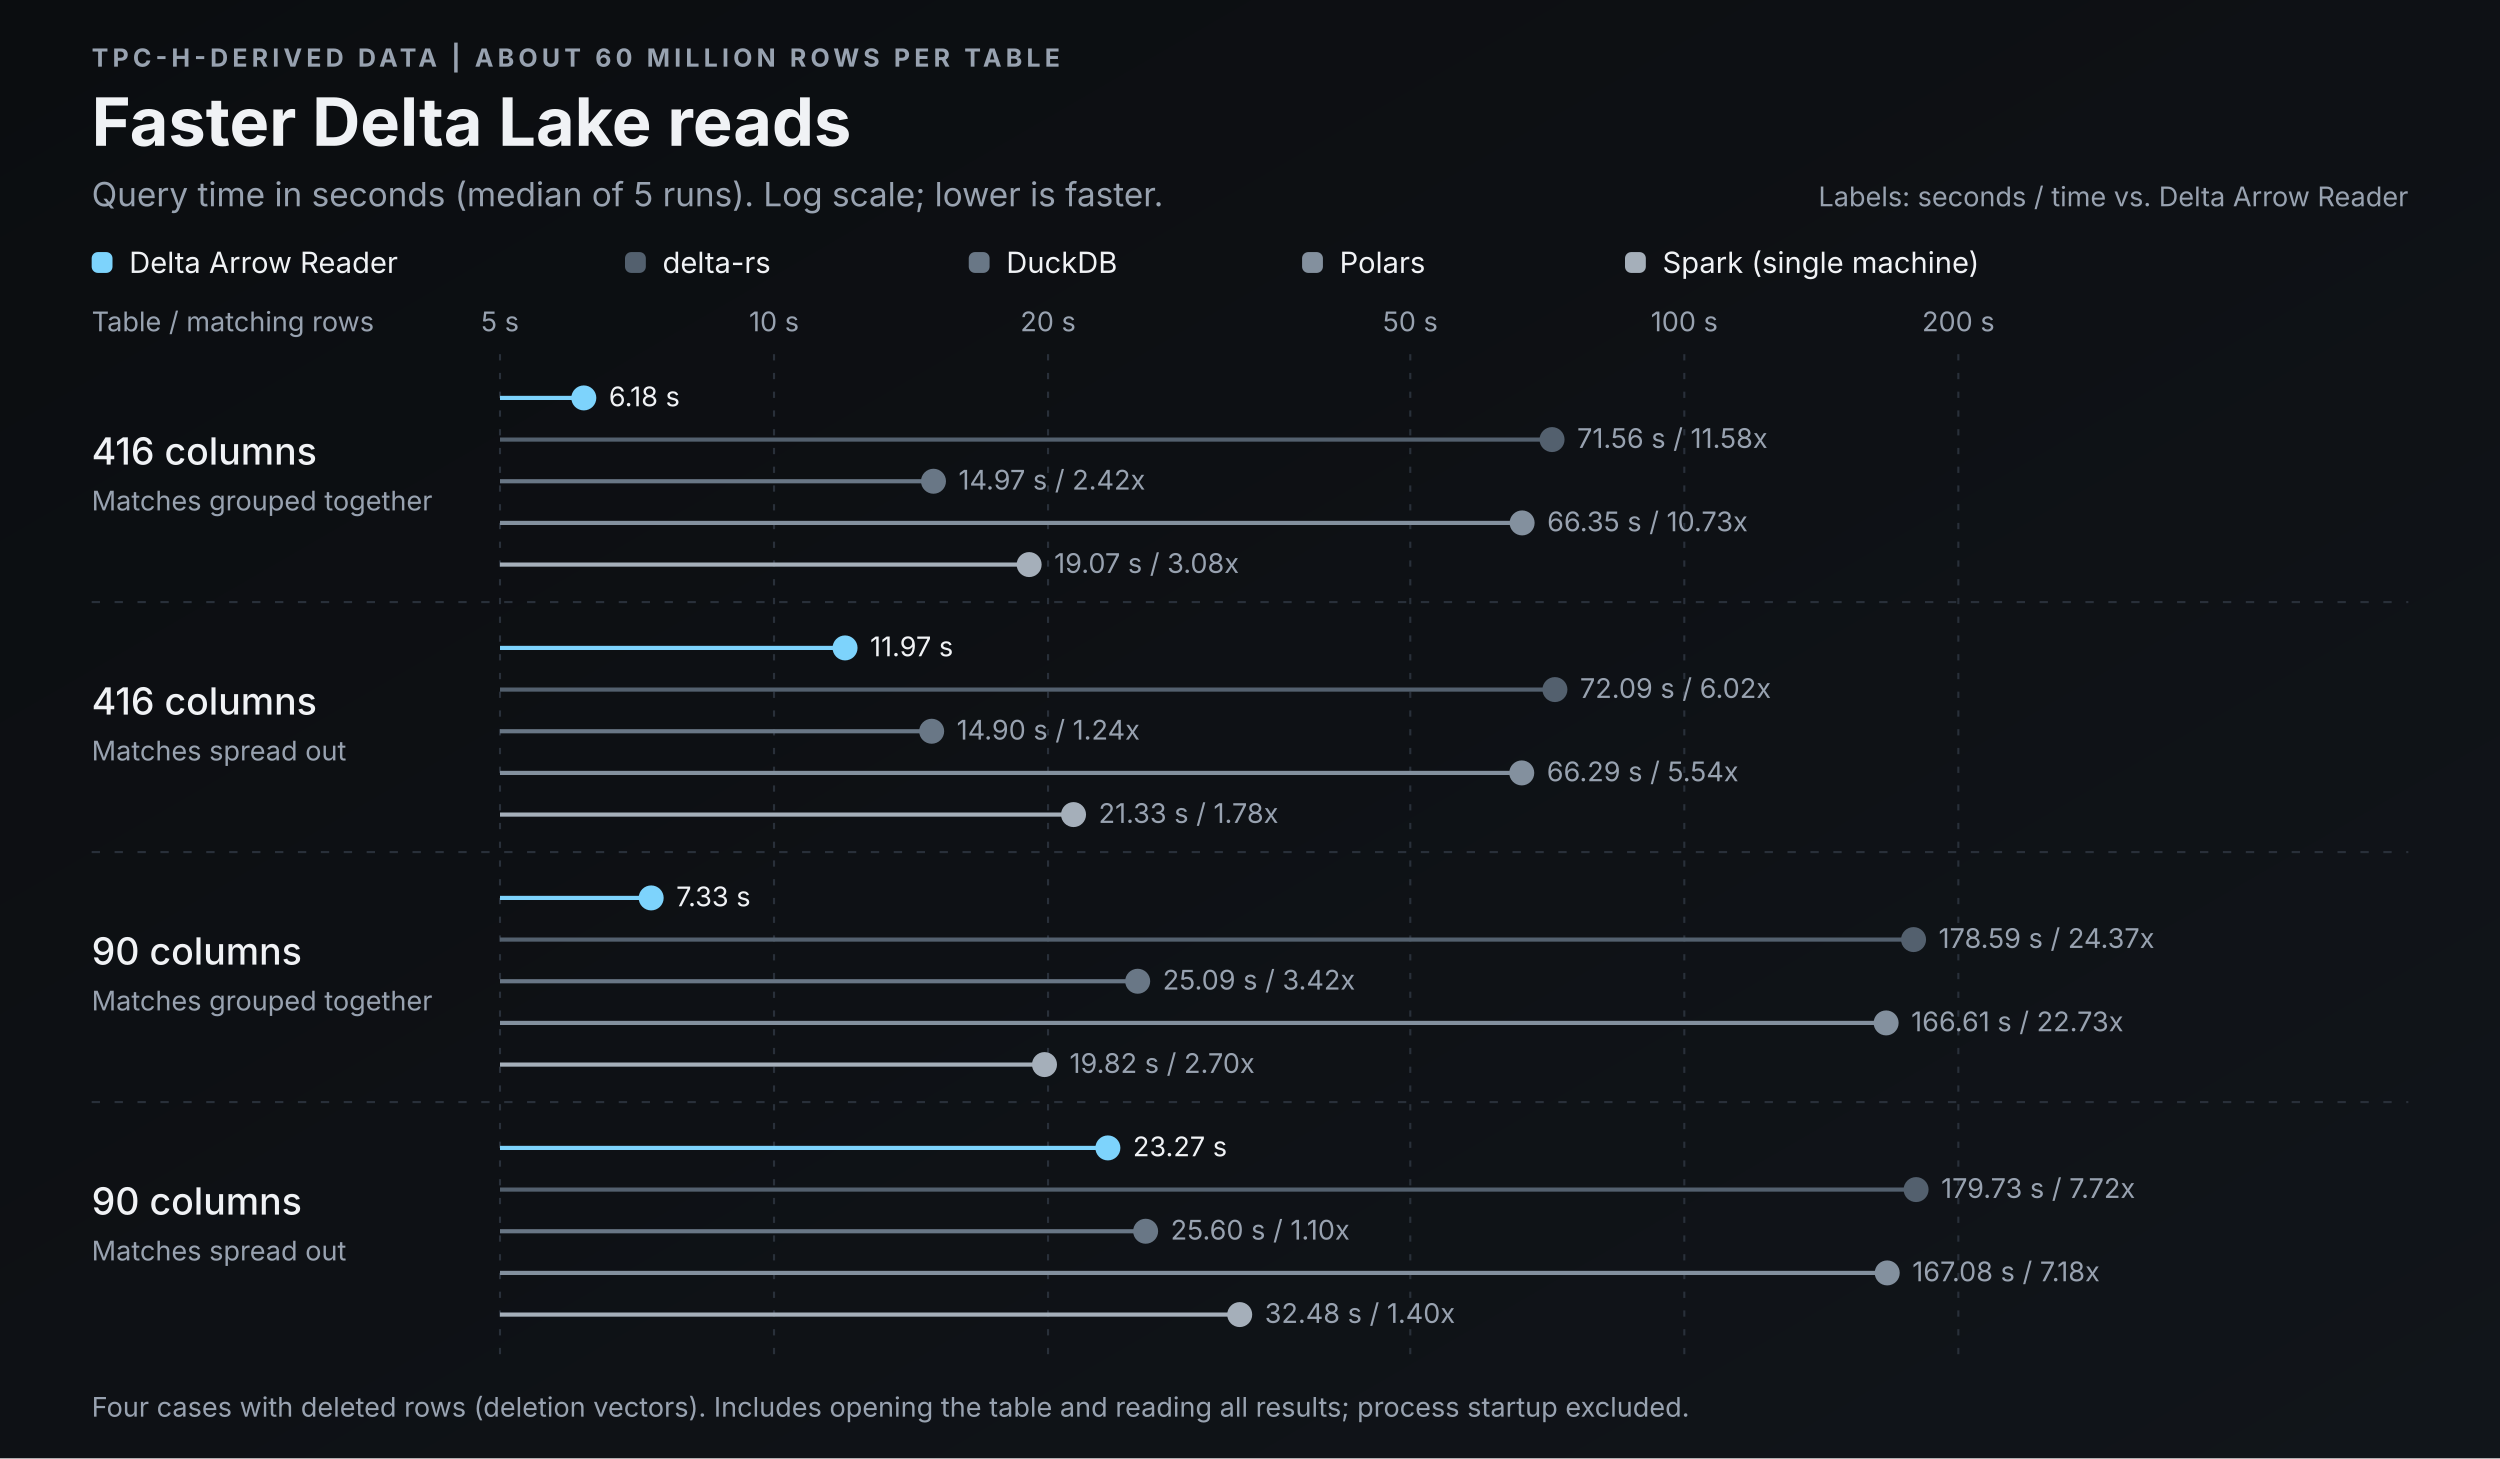
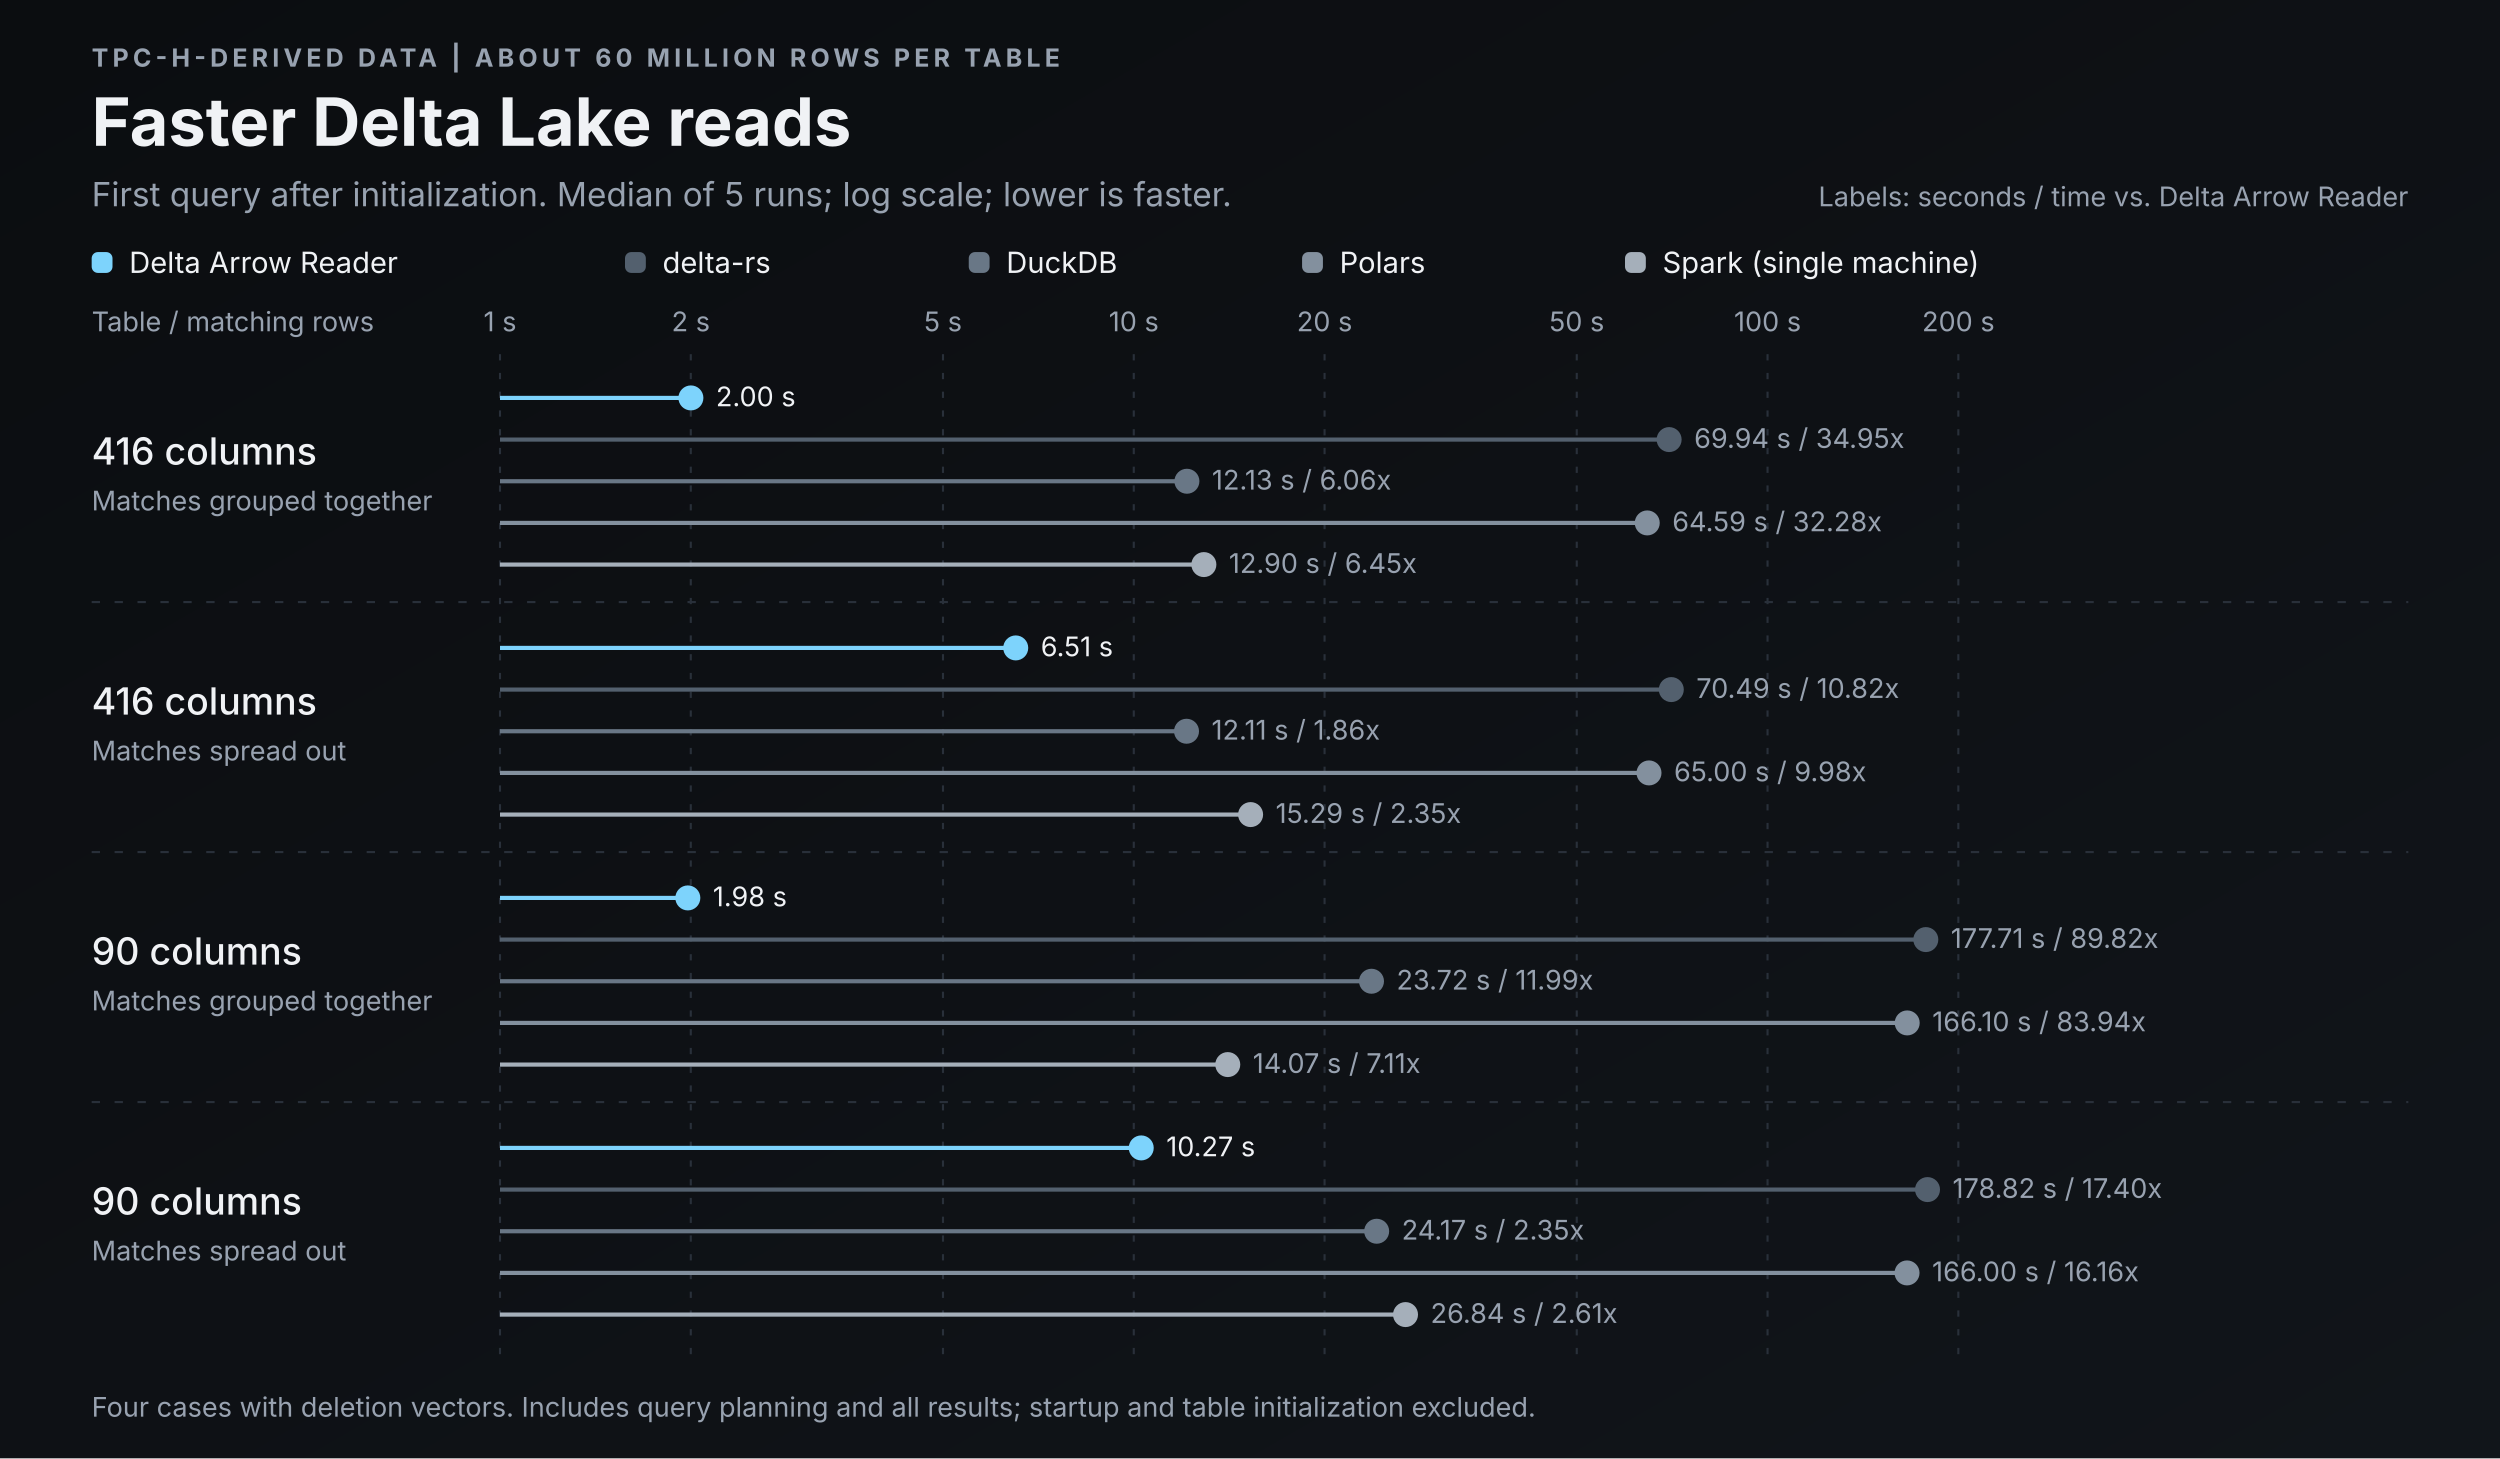
<svg xmlns="http://www.w3.org/2000/svg" width="1200" height="700" viewBox="0 0 1200 700" role="img" aria-labelledby="title description">
  <style>text{font-family:Inter,ui-sans-serif,-apple-system,BlinkMacSystemFont,"Segoe UI",sans-serif;font-variant-numeric:tabular-nums}</style>
  <defs>
    <linearGradient id="page" x1="0" y1="0" x2="1" y2="1">
      <stop offset="0" stop-color="#0b0d10" />
      <stop offset="1" stop-color="#11151a" />
    </linearGradient>
  </defs>
  <rect width="1200" height="700" fill="url(#page)" />
  <text x="44" y="32" fill="#98a2b0" font-size="12" font-weight="700" letter-spacing="2">TPC-H-DERIVED DATA | ABOUT 60 MILLION ROWS PER TABLE</text>
  <text x="44" y="70" fill="#f0f2f5" font-size="32" font-weight="700">Faster Delta Lake reads</text>
-   <text x="44" y="99" fill="#98a2b0" font-size="16">Query time in seconds (median of 5 runs). Log scale; lower is faster.</text>
+   <text x="44" y="99" fill="#98a2b0" font-size="16">First query after initialization. Median of 5 runs; log scale; lower is faster.</text>
  <text x="1156" y="99" text-anchor="end" fill="#98a2b0" font-size="13">Labels: seconds / time vs. Delta Arrow Reader</text>
  <rect x="44" y="121" width="10" height="10" rx="3" fill="#7dd3fc" />
  <text x="62" y="131" fill="#f0f2f5" font-size="14">Delta Arrow Reader</text>
  <rect x="300" y="121" width="10" height="10" rx="3" fill="#53606e" />
  <text x="318" y="131" fill="#f0f2f5" font-size="14">delta-rs</text>
  <rect x="465" y="121" width="10" height="10" rx="3" fill="#697786" />
  <text x="483" y="131" fill="#f0f2f5" font-size="14">DuckDB</text>
  <rect x="625" y="121" width="10" height="10" rx="3" fill="#83909e" />
  <text x="643" y="131" fill="#f0f2f5" font-size="14">Polars</text>
  <rect x="780" y="121" width="10" height="10" rx="3" fill="#a5afba" />
  <text x="798" y="131" fill="#f0f2f5" font-size="14">Spark (single machine)</text>
  <text x="44" y="159" fill="#98a2b0" font-size="13">Table / matching rows</text>
  <line x1="240.0" y1="170" x2="240.0" y2="650" stroke="#29303a" stroke-dasharray="3 6" />
-   <text x="240.0" y="159" text-anchor="middle" fill="#98a2b0" font-size="13">5 s</text>
-   <line x1="371.531" y1="170" x2="371.531" y2="650" stroke="#29303a" stroke-dasharray="3 6" />
-   <text x="371.531" y="159" text-anchor="middle" fill="#98a2b0" font-size="13">10 s</text>
-   <line x1="503.063" y1="170" x2="503.063" y2="650" stroke="#29303a" stroke-dasharray="3 6" />
-   <text x="503.063" y="159" text-anchor="middle" fill="#98a2b0" font-size="13">20 s</text>
-   <line x1="676.937" y1="170" x2="676.937" y2="650" stroke="#29303a" stroke-dasharray="3 6" />
-   <text x="676.937" y="159" text-anchor="middle" fill="#98a2b0" font-size="13">50 s</text>
-   <line x1="808.469" y1="170" x2="808.469" y2="650" stroke="#29303a" stroke-dasharray="3 6" />
-   <text x="808.469" y="159" text-anchor="middle" fill="#98a2b0" font-size="13">100 s</text>
+   <text x="240.0" y="159" text-anchor="middle" fill="#98a2b0" font-size="13">1 s</text>
+   <line x1="331.577" y1="170" x2="331.577" y2="650" stroke="#29303a" stroke-dasharray="3 6" />
+   <text x="331.577" y="159" text-anchor="middle" fill="#98a2b0" font-size="13">2 s</text>
+   <line x1="452.635" y1="170" x2="452.635" y2="650" stroke="#29303a" stroke-dasharray="3 6" />
+   <text x="452.635" y="159" text-anchor="middle" fill="#98a2b0" font-size="13">5 s</text>
+   <line x1="544.212" y1="170" x2="544.212" y2="650" stroke="#29303a" stroke-dasharray="3 6" />
+   <text x="544.212" y="159" text-anchor="middle" fill="#98a2b0" font-size="13">10 s</text>
+   <line x1="635.788" y1="170" x2="635.788" y2="650" stroke="#29303a" stroke-dasharray="3 6" />
+   <text x="635.788" y="159" text-anchor="middle" fill="#98a2b0" font-size="13">20 s</text>
+   <line x1="756.846" y1="170" x2="756.846" y2="650" stroke="#29303a" stroke-dasharray="3 6" />
+   <text x="756.846" y="159" text-anchor="middle" fill="#98a2b0" font-size="13">50 s</text>
+   <line x1="848.423" y1="170" x2="848.423" y2="650" stroke="#29303a" stroke-dasharray="3 6" />
+   <text x="848.423" y="159" text-anchor="middle" fill="#98a2b0" font-size="13">100 s</text>
  <line x1="940.0" y1="170" x2="940.0" y2="650" stroke="#29303a" stroke-dasharray="3 6" />
  <text x="940.0" y="159" text-anchor="middle" fill="#98a2b0" font-size="13">200 s</text>
  <text x="44" y="223" fill="#f0f2f5" font-size="18" font-weight="500">416 columns</text>
  <text x="44" y="245" fill="#98a2b0" font-size="13">Matches grouped together</text>
-   <line x1="240" y1="191" x2="280.23" y2="191" stroke="#7dd3fc" stroke-width="2" />
-   <circle cx="280.23" cy="191" r="6" fill="#7dd3fc" />
-   <text x="292.23" y="195" fill="#f0f2f5" font-size="13">6.18 s</text>
-   <line x1="240" y1="211" x2="744.98" y2="211" stroke="#53606e" stroke-width="2" />
-   <circle cx="744.98" cy="211" r="6" fill="#53606e" />
-   <text x="756.98" y="215" fill="#98a2b0" font-size="13">71.56 s / 11.58x</text>
-   <line x1="240" y1="231" x2="448.07" y2="231" stroke="#697786" stroke-width="2" />
-   <circle cx="448.07" cy="231" r="6" fill="#697786" />
-   <text x="460.07" y="235" fill="#98a2b0" font-size="13">14.97 s / 2.42x</text>
-   <line x1="240" y1="251" x2="730.62" y2="251" stroke="#83909e" stroke-width="2" />
-   <circle cx="730.62" cy="251" r="6" fill="#83909e" />
-   <text x="742.62" y="255" fill="#98a2b0" font-size="13">66.35 s / 10.73x</text>
-   <line x1="240" y1="271" x2="493.99" y2="271" stroke="#a5afba" stroke-width="2" />
-   <circle cx="493.99" cy="271" r="6" fill="#a5afba" />
-   <text x="505.99" y="275" fill="#98a2b0" font-size="13">19.07 s / 3.08x</text>
+   <line x1="240" y1="191" x2="331.63" y2="191" stroke="#7dd3fc" stroke-width="2" />
+   <circle cx="331.63" cy="191" r="6" fill="#7dd3fc" />
+   <text x="343.63" y="195" fill="#f0f2f5" font-size="13">2.00 s</text>
+   <line x1="240" y1="211" x2="801.18" y2="211" stroke="#53606e" stroke-width="2" />
+   <circle cx="801.18" cy="211" r="6" fill="#53606e" />
+   <text x="813.18" y="215" fill="#98a2b0" font-size="13">69.94 s / 34.95x</text>
+   <line x1="240" y1="231" x2="569.72" y2="231" stroke="#697786" stroke-width="2" />
+   <circle cx="569.72" cy="231" r="6" fill="#697786" />
+   <text x="581.72" y="235" fill="#98a2b0" font-size="13">12.13 s / 6.06x</text>
+   <line x1="240" y1="251" x2="790.68" y2="251" stroke="#83909e" stroke-width="2" />
+   <circle cx="790.68" cy="251" r="6" fill="#83909e" />
+   <text x="802.68" y="255" fill="#98a2b0" font-size="13">64.59 s / 32.28x</text>
+   <line x1="240" y1="271" x2="577.86" y2="271" stroke="#a5afba" stroke-width="2" />
+   <circle cx="577.86" cy="271" r="6" fill="#a5afba" />
+   <text x="589.86" y="275" fill="#98a2b0" font-size="13">12.90 s / 6.45x</text>
  <line x1="44" y1="289" x2="1156" y2="289" stroke="#29303a" stroke-dasharray="4 7" />
  <text x="44" y="343" fill="#f0f2f5" font-size="18" font-weight="500">416 columns</text>
  <text x="44" y="365" fill="#98a2b0" font-size="13">Matches spread out</text>
-   <line x1="240" y1="311" x2="405.62" y2="311" stroke="#7dd3fc" stroke-width="2" />
-   <circle cx="405.62" cy="311" r="6" fill="#7dd3fc" />
-   <text x="417.62" y="315" fill="#f0f2f5" font-size="13">11.97 s</text>
-   <line x1="240" y1="331" x2="746.36" y2="331" stroke="#53606e" stroke-width="2" />
-   <circle cx="746.36" cy="331" r="6" fill="#53606e" />
-   <text x="758.36" y="335" fill="#98a2b0" font-size="13">72.09 s / 6.02x</text>
-   <line x1="240" y1="351" x2="447.20" y2="351" stroke="#697786" stroke-width="2" />
-   <circle cx="447.20" cy="351" r="6" fill="#697786" />
-   <text x="459.20" y="355" fill="#98a2b0" font-size="13">14.90 s / 1.24x</text>
-   <line x1="240" y1="371" x2="730.44" y2="371" stroke="#83909e" stroke-width="2" />
-   <circle cx="730.44" cy="371" r="6" fill="#83909e" />
-   <text x="742.44" y="375" fill="#98a2b0" font-size="13">66.29 s / 5.54x</text>
-   <line x1="240" y1="391" x2="515.30" y2="391" stroke="#a5afba" stroke-width="2" />
-   <circle cx="515.30" cy="391" r="6" fill="#a5afba" />
-   <text x="527.30" y="395" fill="#98a2b0" font-size="13">21.33 s / 1.78x</text>
+   <line x1="240" y1="311" x2="487.55" y2="311" stroke="#7dd3fc" stroke-width="2" />
+   <circle cx="487.55" cy="311" r="6" fill="#7dd3fc" />
+   <text x="499.55" y="315" fill="#f0f2f5" font-size="13">6.51 s</text>
+   <line x1="240" y1="331" x2="802.22" y2="331" stroke="#53606e" stroke-width="2" />
+   <circle cx="802.22" cy="331" r="6" fill="#53606e" />
+   <text x="814.22" y="335" fill="#98a2b0" font-size="13">70.49 s / 10.82x</text>
+   <line x1="240" y1="351" x2="569.53" y2="351" stroke="#697786" stroke-width="2" />
+   <circle cx="569.53" cy="351" r="6" fill="#697786" />
+   <text x="581.53" y="355" fill="#98a2b0" font-size="13">12.11 s / 1.86x</text>
+   <line x1="240" y1="371" x2="791.52" y2="371" stroke="#83909e" stroke-width="2" />
+   <circle cx="791.52" cy="371" r="6" fill="#83909e" />
+   <text x="803.52" y="375" fill="#98a2b0" font-size="13">65.00 s / 9.98x</text>
+   <line x1="240" y1="391" x2="600.29" y2="391" stroke="#a5afba" stroke-width="2" />
+   <circle cx="600.29" cy="391" r="6" fill="#a5afba" />
+   <text x="612.29" y="395" fill="#98a2b0" font-size="13">15.29 s / 2.35x</text>
  <line x1="44" y1="409" x2="1156" y2="409" stroke="#29303a" stroke-dasharray="4 7" />
  <text x="44" y="463" fill="#f0f2f5" font-size="18" font-weight="500">90 columns</text>
  <text x="44" y="485" fill="#98a2b0" font-size="13">Matches grouped together</text>
-   <line x1="240" y1="431" x2="312.56" y2="431" stroke="#7dd3fc" stroke-width="2" />
-   <circle cx="312.56" cy="431" r="6" fill="#7dd3fc" />
-   <text x="324.56" y="435" fill="#f0f2f5" font-size="13">7.33 s</text>
-   <line x1="240" y1="451" x2="918.51" y2="451" stroke="#53606e" stroke-width="2" />
-   <circle cx="918.51" cy="451" r="6" fill="#53606e" />
-   <text x="930.51" y="455" fill="#98a2b0" font-size="13">178.59 s / 24.37x</text>
-   <line x1="240" y1="471" x2="546.09" y2="471" stroke="#697786" stroke-width="2" />
-   <circle cx="546.09" cy="471" r="6" fill="#697786" />
-   <text x="558.09" y="475" fill="#98a2b0" font-size="13">25.09 s / 3.42x</text>
-   <line x1="240" y1="491" x2="905.34" y2="491" stroke="#83909e" stroke-width="2" />
-   <circle cx="905.34" cy="491" r="6" fill="#83909e" />
-   <text x="917.34" y="495" fill="#98a2b0" font-size="13">166.61 s / 22.73x</text>
-   <line x1="240" y1="511" x2="501.36" y2="511" stroke="#a5afba" stroke-width="2" />
-   <circle cx="501.36" cy="511" r="6" fill="#a5afba" />
-   <text x="513.36" y="515" fill="#98a2b0" font-size="13">19.82 s / 2.70x</text>
+   <line x1="240" y1="431" x2="330.16" y2="431" stroke="#7dd3fc" stroke-width="2" />
+   <circle cx="330.16" cy="431" r="6" fill="#7dd3fc" />
+   <text x="342.16" y="435" fill="#f0f2f5" font-size="13">1.98 s</text>
+   <line x1="240" y1="451" x2="924.39" y2="451" stroke="#53606e" stroke-width="2" />
+   <circle cx="924.39" cy="451" r="6" fill="#53606e" />
+   <text x="936.39" y="455" fill="#98a2b0" font-size="13">177.71 s / 89.82x</text>
+   <line x1="240" y1="471" x2="658.32" y2="471" stroke="#697786" stroke-width="2" />
+   <circle cx="658.32" cy="471" r="6" fill="#697786" />
+   <text x="670.32" y="475" fill="#98a2b0" font-size="13">23.72 s / 11.99x</text>
+   <line x1="240" y1="491" x2="915.46" y2="491" stroke="#83909e" stroke-width="2" />
+   <circle cx="915.46" cy="491" r="6" fill="#83909e" />
+   <text x="927.46" y="495" fill="#98a2b0" font-size="13">166.10 s / 83.94x</text>
+   <line x1="240" y1="511" x2="589.33" y2="511" stroke="#a5afba" stroke-width="2" />
+   <circle cx="589.33" cy="511" r="6" fill="#a5afba" />
+   <text x="601.33" y="515" fill="#98a2b0" font-size="13">14.07 s / 7.11x</text>
  <line x1="44" y1="529" x2="1156" y2="529" stroke="#29303a" stroke-dasharray="4 7" />
  <text x="44" y="583" fill="#f0f2f5" font-size="18" font-weight="500">90 columns</text>
  <text x="44" y="605" fill="#98a2b0" font-size="13">Matches spread out</text>
-   <line x1="240" y1="551" x2="531.78" y2="551" stroke="#7dd3fc" stroke-width="2" />
-   <circle cx="531.78" cy="551" r="6" fill="#7dd3fc" />
-   <text x="543.78" y="555" fill="#f0f2f5" font-size="13">23.27 s</text>
-   <line x1="240" y1="571" x2="919.72" y2="571" stroke="#53606e" stroke-width="2" />
-   <circle cx="919.72" cy="571" r="6" fill="#53606e" />
-   <text x="931.72" y="575" fill="#98a2b0" font-size="13">179.73 s / 7.72x</text>
-   <line x1="240" y1="591" x2="549.90" y2="591" stroke="#697786" stroke-width="2" />
-   <circle cx="549.90" cy="591" r="6" fill="#697786" />
-   <text x="561.90" y="595" fill="#98a2b0" font-size="13">25.60 s / 1.10x</text>
-   <line x1="240" y1="611" x2="905.87" y2="611" stroke="#83909e" stroke-width="2" />
-   <circle cx="905.87" cy="611" r="6" fill="#83909e" />
-   <text x="917.87" y="615" fill="#98a2b0" font-size="13">167.08 s / 7.18x</text>
-   <line x1="240" y1="631" x2="595.06" y2="631" stroke="#a5afba" stroke-width="2" />
-   <circle cx="595.06" cy="631" r="6" fill="#a5afba" />
-   <text x="607.06" y="635" fill="#98a2b0" font-size="13">32.48 s / 1.40x</text>
-   <text x="44" y="680" fill="#98a2b0" font-size="13">Four cases with deleted rows (deletion vectors). Includes opening the table and reading all results; process startup excluded.</text>
+   <line x1="240" y1="551" x2="547.79" y2="551" stroke="#7dd3fc" stroke-width="2" />
+   <circle cx="547.79" cy="551" r="6" fill="#7dd3fc" />
+   <text x="559.79" y="555" fill="#f0f2f5" font-size="13">10.27 s</text>
+   <line x1="240" y1="571" x2="925.21" y2="571" stroke="#53606e" stroke-width="2" />
+   <circle cx="925.21" cy="571" r="6" fill="#53606e" />
+   <text x="937.21" y="575" fill="#98a2b0" font-size="13">178.82 s / 17.40x</text>
+   <line x1="240" y1="591" x2="660.80" y2="591" stroke="#697786" stroke-width="2" />
+   <circle cx="660.80" cy="591" r="6" fill="#697786" />
+   <text x="672.80" y="595" fill="#98a2b0" font-size="13">24.17 s / 2.35x</text>
+   <line x1="240" y1="611" x2="915.38" y2="611" stroke="#83909e" stroke-width="2" />
+   <circle cx="915.38" cy="611" r="6" fill="#83909e" />
+   <text x="927.38" y="615" fill="#98a2b0" font-size="13">166.00 s / 16.16x</text>
+   <line x1="240" y1="631" x2="674.65" y2="631" stroke="#a5afba" stroke-width="2" />
+   <circle cx="674.65" cy="631" r="6" fill="#a5afba" />
+   <text x="686.65" y="635" fill="#98a2b0" font-size="13">26.84 s / 2.61x</text>
+   <text x="44" y="680" fill="#98a2b0" font-size="13">Four cases with deletion vectors. Includes query planning and all results; startup and table initialization excluded.</text>
</svg>
